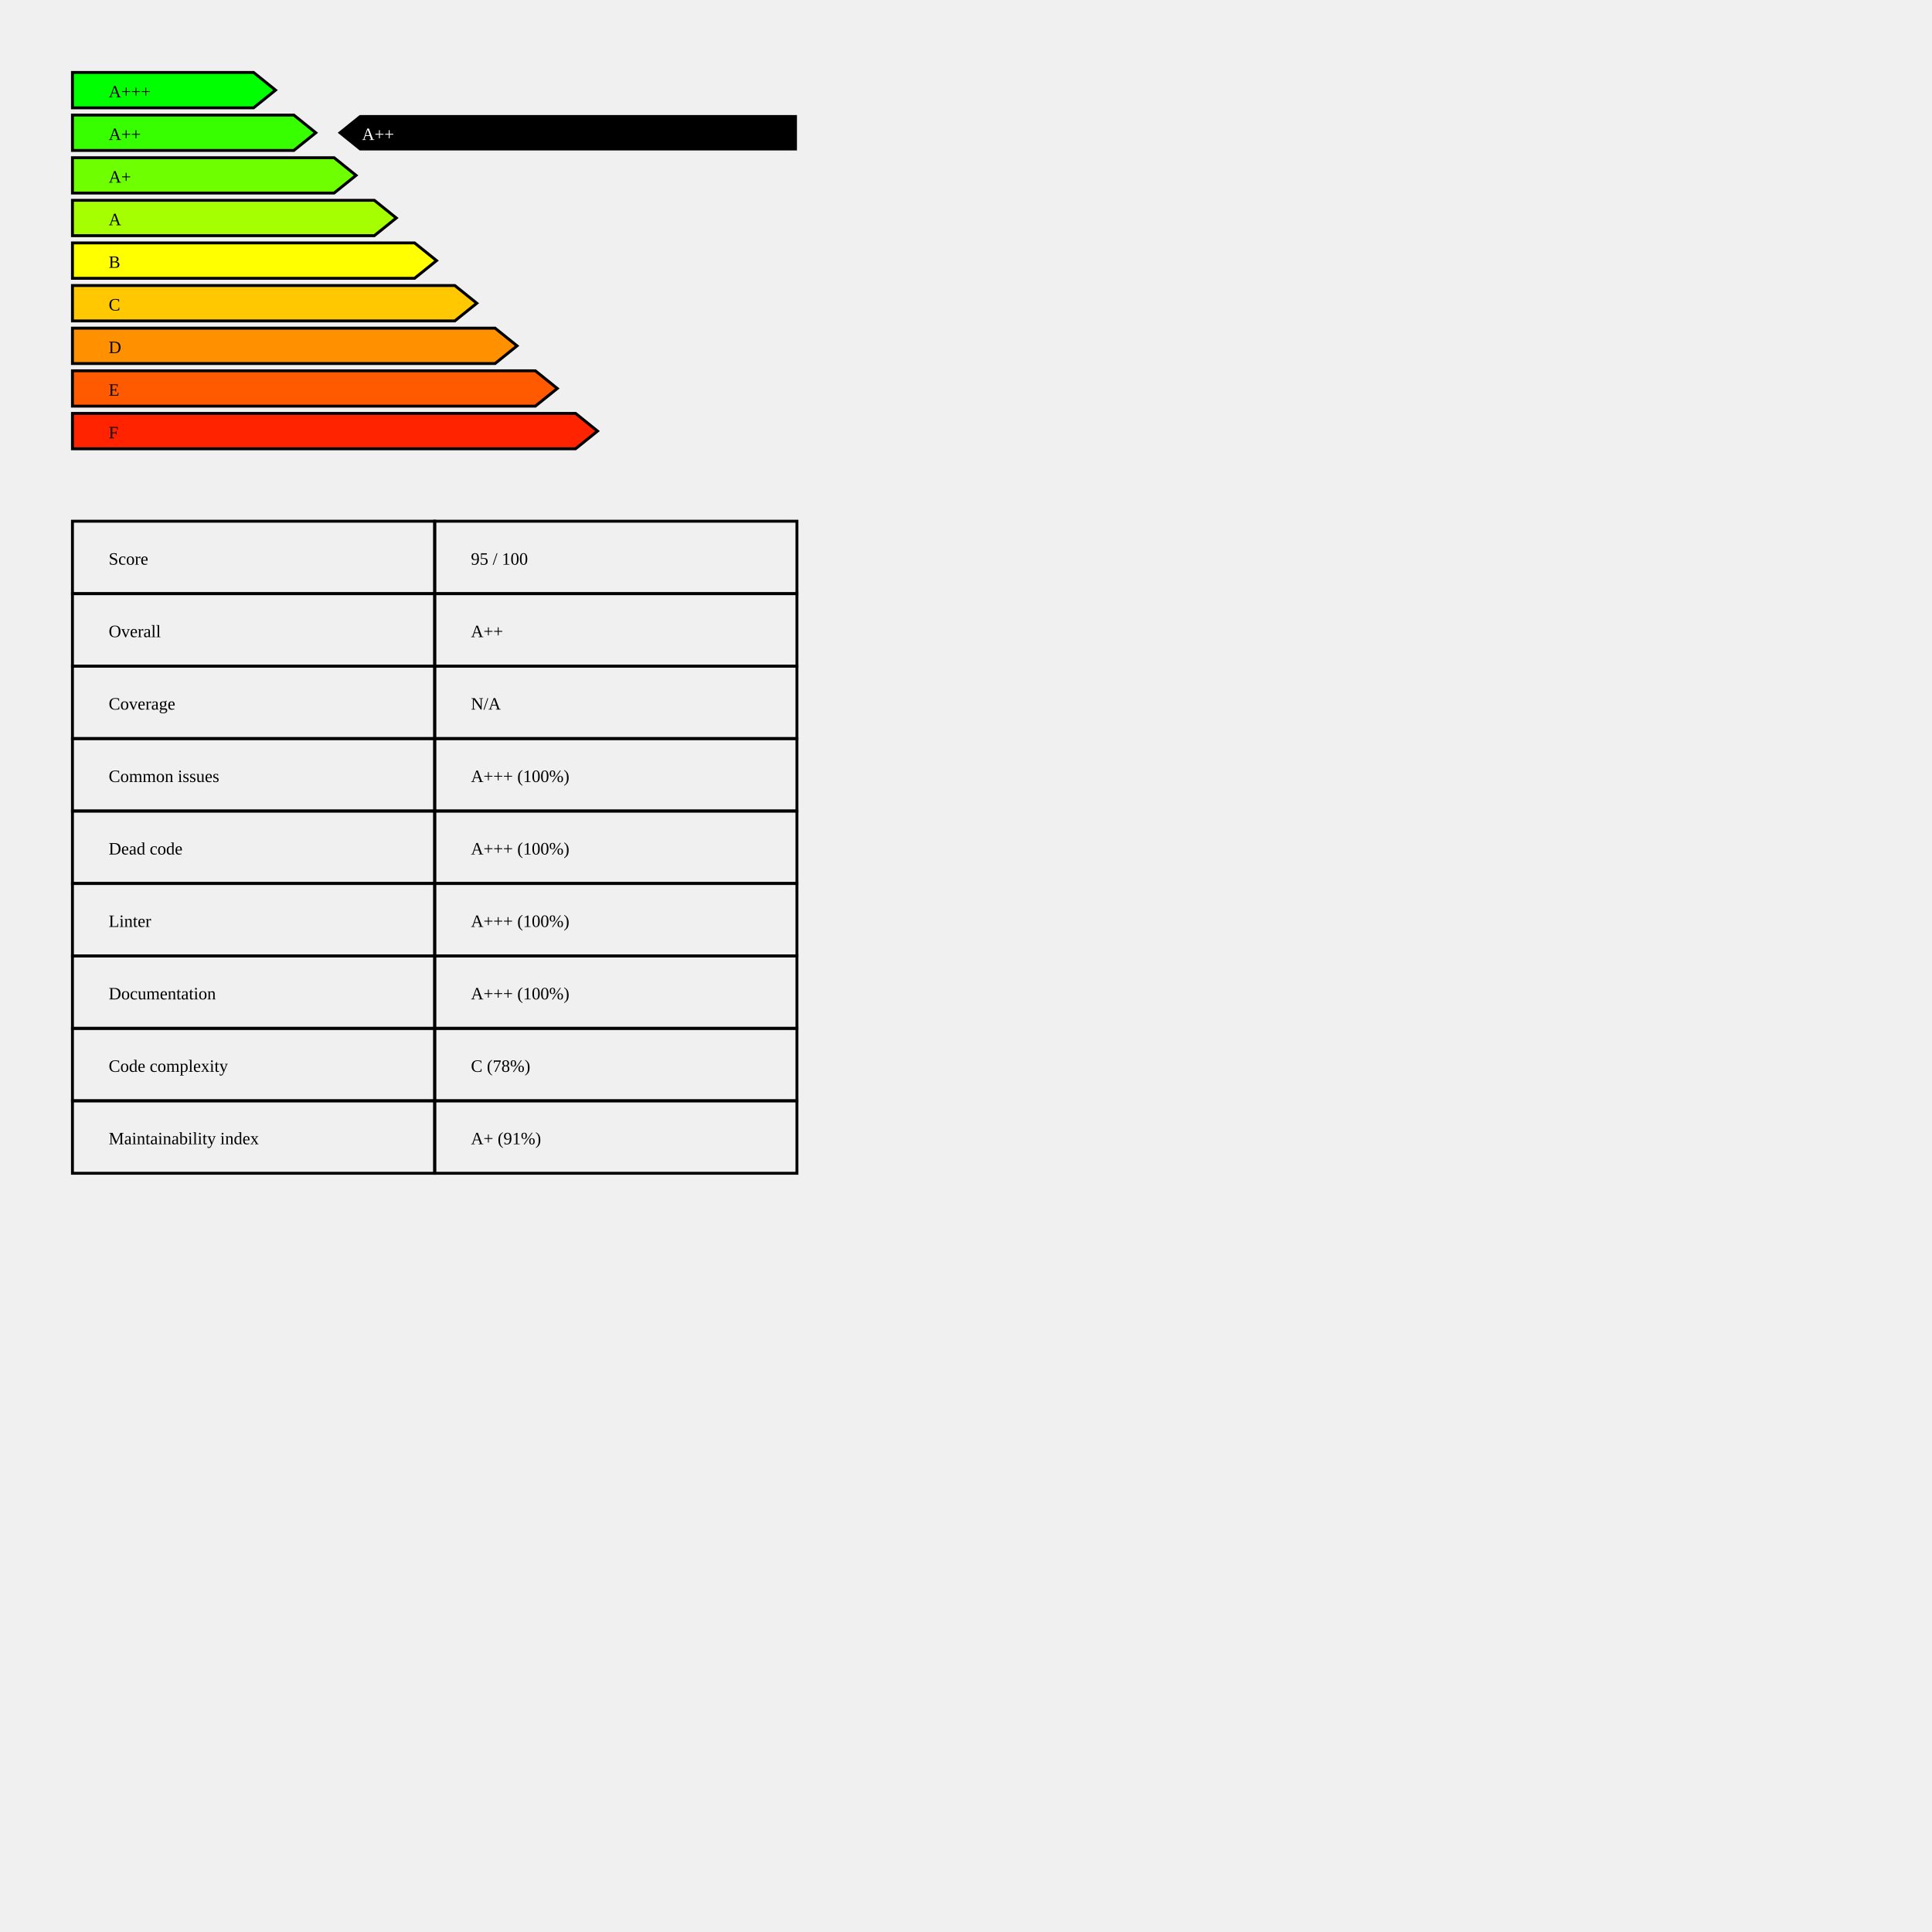
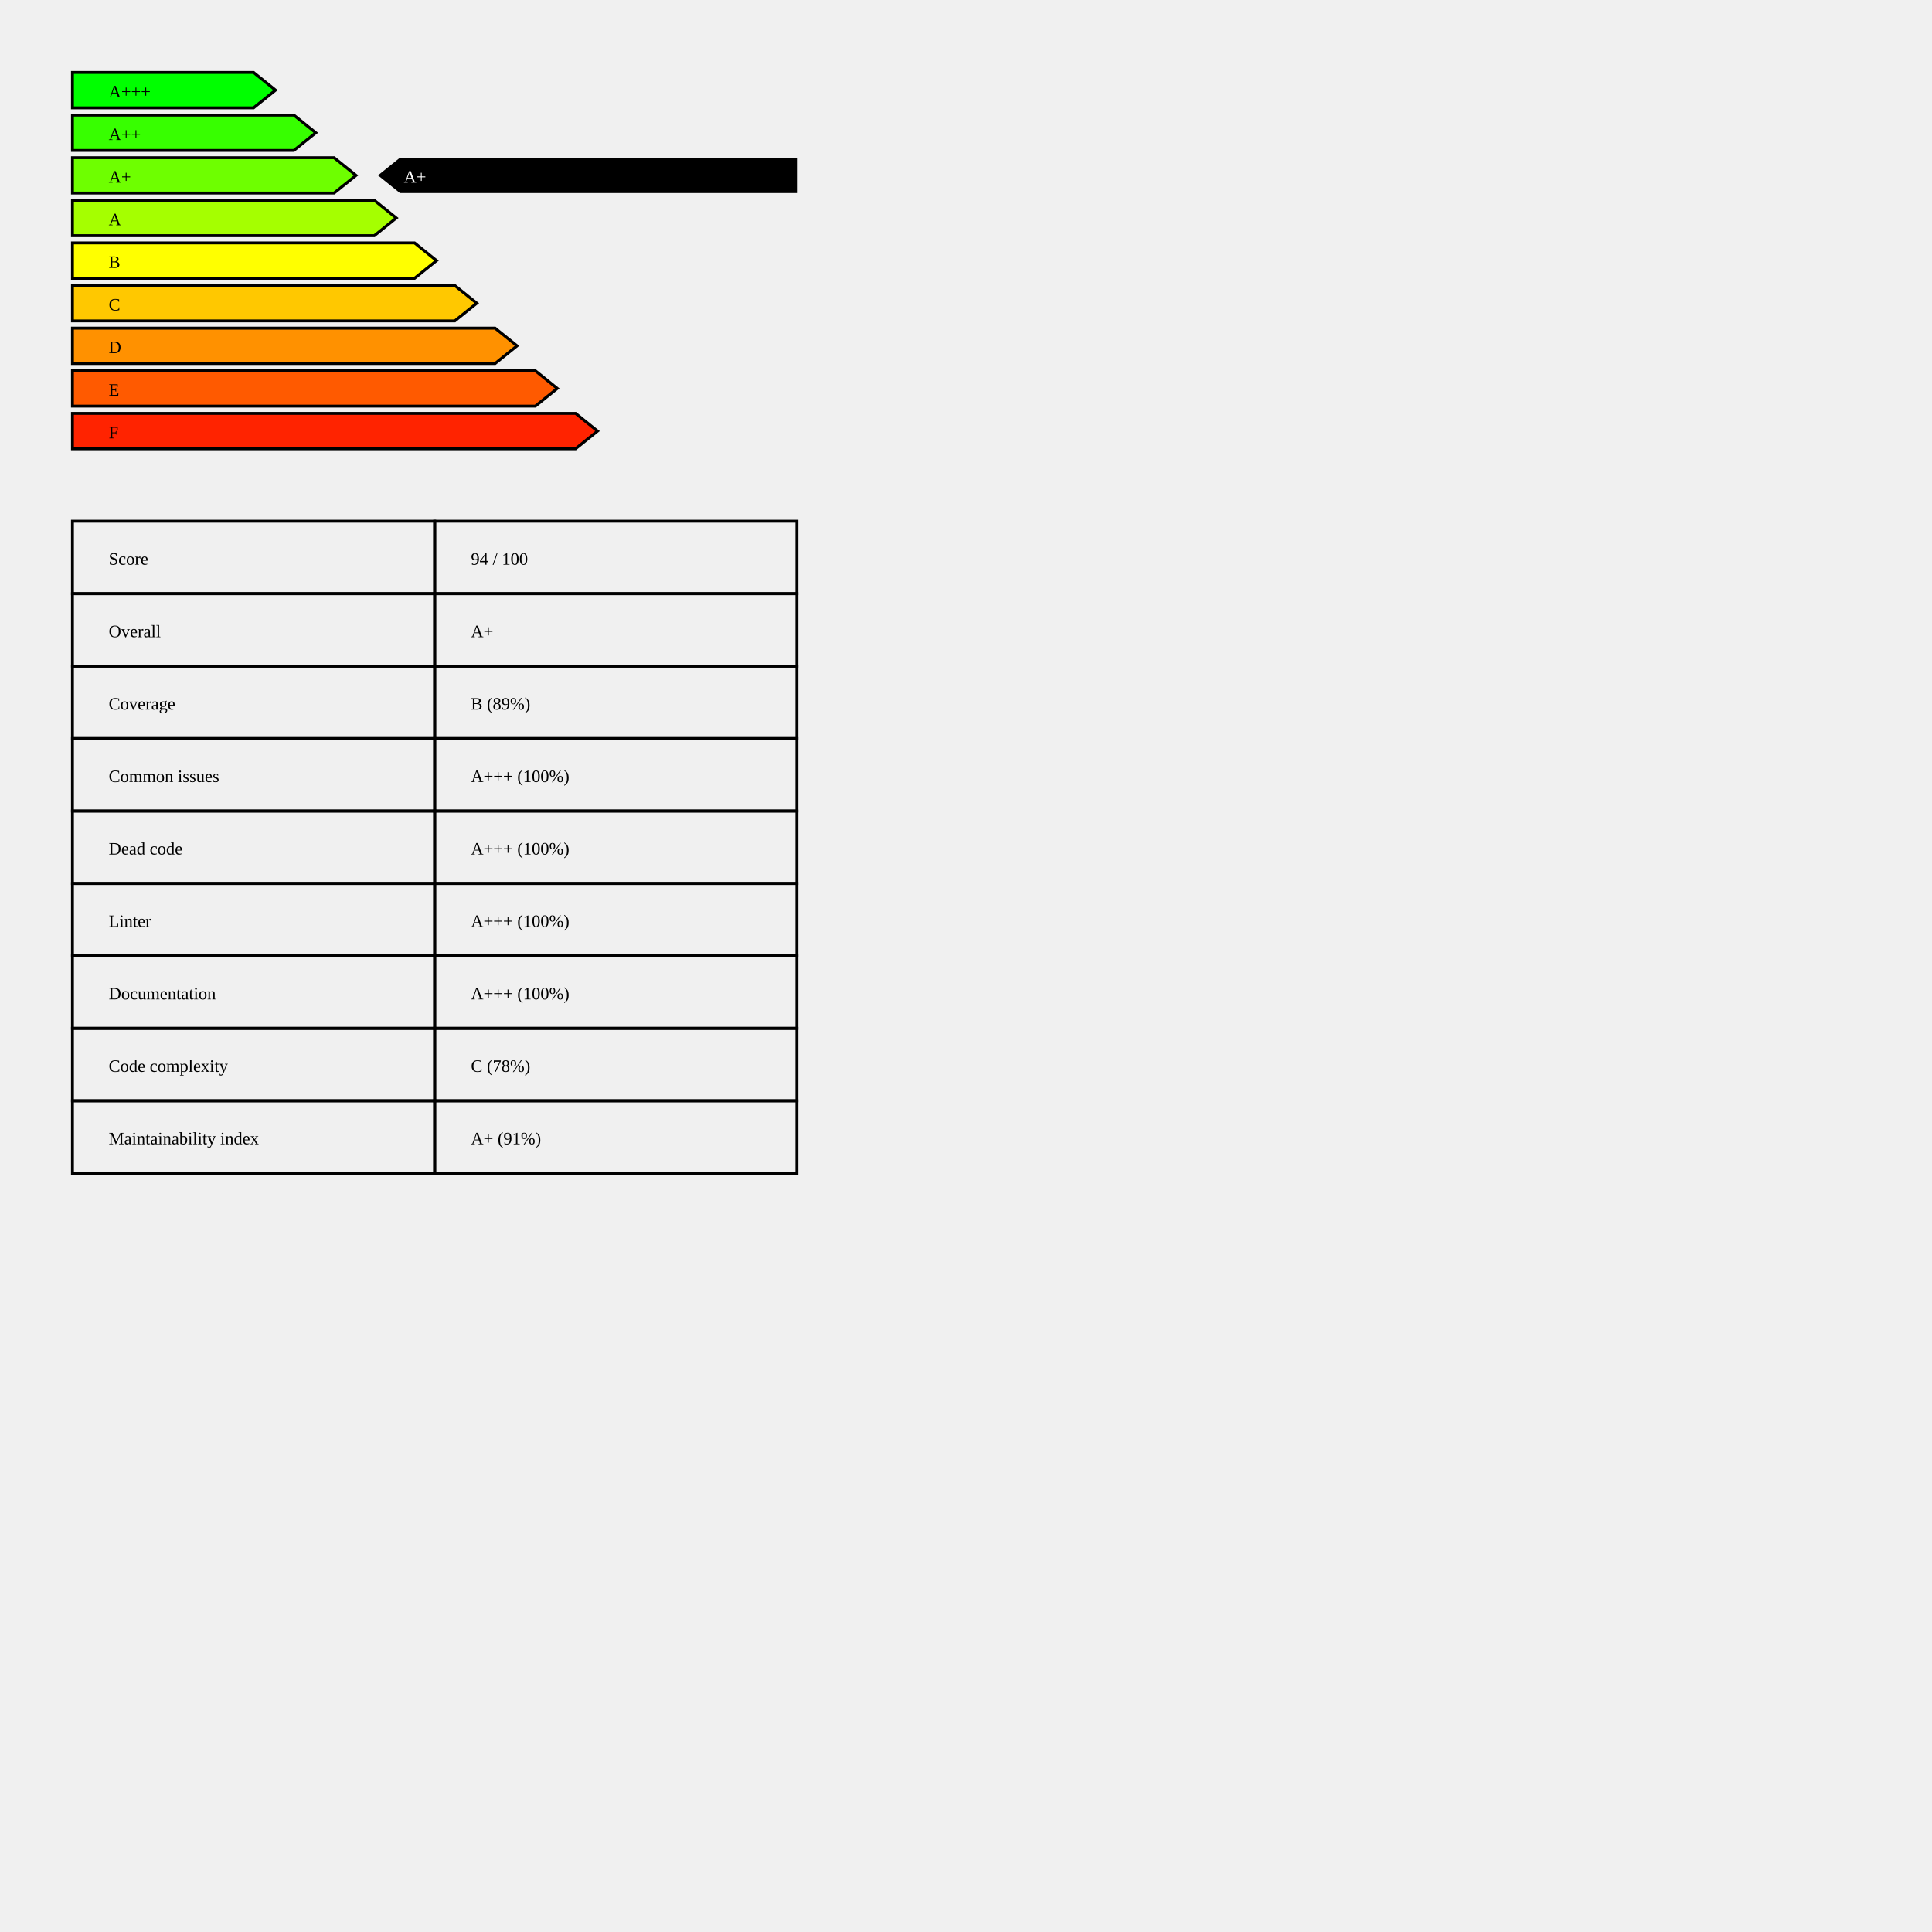
<svg xmlns="http://www.w3.org/2000/svg" baseProfile="full" height="1000pt" version="1.1" width="1000pt">
  <defs />
  <polygon points="50,50.0 175.0,50.0 190.152,62.206 175.0,74.412 50,74.412 50,50.0" style="fill:rgb(0 255 0);stroke:black;stroke-width:2;" />
  <text x="75.0" y="67.206">A+++</text>
  <polygon points="50,79.412 202.778,79.412 217.929,91.618 202.778,103.824 50,103.824 50,79.412" style="fill:rgb(55 255 0);stroke:black;stroke-width:2;" />
  <text x="75.0" y="96.618">A++</text>
  <polygon points="50,108.824 230.556,108.824 245.707,121.029 230.556,133.235 50,133.235 50,108.824" style="fill:rgb(110 255 0);stroke:black;stroke-width:2;" />
  <text x="75.0" y="126.029">A+</text>
  <polygon points="50,138.235 258.333,138.235 273.485,150.441 258.333,162.647 50,162.647 50,138.235" style="fill:rgb(165 255 0);stroke:black;stroke-width:2;" />
  <text x="75.0" y="155.441">A</text>
  <polygon points="50,167.647 286.111,167.647 301.263,179.853 286.111,192.059 50,192.059 50,167.647" style="fill:rgb(255 255 0);stroke:black;stroke-width:2;" />
  <text x="75.0" y="184.853">B</text>
  <polygon points="50,197.059 313.889,197.059 329.04,209.265 313.889,221.471 50,221.471 50,197.059" style="fill:rgb(255 200 0);stroke:black;stroke-width:2;" />
  <text x="75.0" y="214.265">C</text>
  <polygon points="50,226.471 341.667,226.471 356.818,238.676 341.667,250.882 50,250.882 50,226.471" style="fill:rgb(255 145 0);stroke:black;stroke-width:2;" />
  <text x="75.0" y="243.676">D</text>
  <polygon points="50,255.882 369.444,255.882 384.596,268.088 369.444,280.294 50,280.294 50,255.882" style="fill:rgb(255 90 0);stroke:black;stroke-width:2;" />
  <text x="75.0" y="273.088">E</text>
  <polygon points="50,285.294 397.222,285.294 412.374,297.5 397.222,309.706 50,309.706 50,285.294" style="fill:rgb(255 35 0);stroke:black;stroke-width:2;" />
  <text x="75.0" y="302.5">F</text>
-   <polygon points="248.232,79.412 233.081,91.618 248.232,103.824 550,103.824 550,79.412" style="fill:black;" />
-   <text fill="white" x="249.798" y="96.618">A++</text>
+   <polygon points="276.01,108.824 260.859,121.029 276.01,133.235 550,133.235 550,108.824" style="fill:black;" />
+   <text fill="white" x="278.687" y="126.029">A+</text>
  <text x="75.0" y="389.706">Score</text>
-   <text x="325.0" y="389.706">95 / 100</text>
+   <text x="325.0" y="389.706">94 / 100</text>
  <polygon points="50,359.706 300,359.706 300,409.706 50,409.706 50,359.706" style="fill:none; stroke:black;stroke-width:2;" />
  <polygon points="300,359.706 550,359.706 550,409.706 300,409.706 300,359.706" style="fill:none; stroke:black;stroke-width:2;" />
  <text x="75.0" y="439.706">Overall</text>
-   <text x="325.0" y="439.706">A++</text>
+   <text x="325.0" y="439.706">A+</text>
  <polygon points="50,409.706 300,409.706 300,459.706 50,459.706 50,409.706" style="fill:none; stroke:black;stroke-width:2;" />
  <polygon points="300,409.706 550,409.706 550,459.706 300,459.706 300,409.706" style="fill:none; stroke:black;stroke-width:2;" />
  <text x="75.0" y="489.706">Coverage</text>
-   <text x="325.0" y="489.706">N/A</text>
+   <text x="325.0" y="489.706">B  (89%)</text>
  <polygon points="50,459.706 300,459.706 300,509.706 50,509.706 50,459.706" style="fill:none; stroke:black;stroke-width:2;" />
  <polygon points="300,459.706 550,459.706 550,509.706 300,509.706 300,459.706" style="fill:none; stroke:black;stroke-width:2;" />
  <text x="75.0" y="539.706">Common issues</text>
  <text x="325.0" y="539.706">A+++  (100%)</text>
  <polygon points="50,509.706 300,509.706 300,559.706 50,559.706 50,509.706" style="fill:none; stroke:black;stroke-width:2;" />
  <polygon points="300,509.706 550,509.706 550,559.706 300,559.706 300,509.706" style="fill:none; stroke:black;stroke-width:2;" />
  <text x="75.0" y="589.706">Dead code</text>
  <text x="325.0" y="589.706">A+++  (100%)</text>
  <polygon points="50,559.706 300,559.706 300,609.706 50,609.706 50,559.706" style="fill:none; stroke:black;stroke-width:2;" />
  <polygon points="300,559.706 550,559.706 550,609.706 300,609.706 300,559.706" style="fill:none; stroke:black;stroke-width:2;" />
  <text x="75.0" y="639.706">Linter</text>
  <text x="325.0" y="639.706">A+++  (100%)</text>
  <polygon points="50,609.706 300,609.706 300,659.706 50,659.706 50,609.706" style="fill:none; stroke:black;stroke-width:2;" />
  <polygon points="300,609.706 550,609.706 550,659.706 300,659.706 300,609.706" style="fill:none; stroke:black;stroke-width:2;" />
  <text x="75.0" y="689.706">Documentation</text>
  <text x="325.0" y="689.706">A+++  (100%)</text>
  <polygon points="50,659.706 300,659.706 300,709.706 50,709.706 50,659.706" style="fill:none; stroke:black;stroke-width:2;" />
  <polygon points="300,659.706 550,659.706 550,709.706 300,709.706 300,659.706" style="fill:none; stroke:black;stroke-width:2;" />
  <text x="75.0" y="739.706">Code complexity</text>
  <text x="325.0" y="739.706">C  (78%)</text>
  <polygon points="50,709.706 300,709.706 300,759.706 50,759.706 50,709.706" style="fill:none; stroke:black;stroke-width:2;" />
  <polygon points="300,709.706 550,709.706 550,759.706 300,759.706 300,709.706" style="fill:none; stroke:black;stroke-width:2;" />
  <text x="75.0" y="789.706">Maintainability index</text>
  <text x="325.0" y="789.706">A+  (91%)</text>
  <polygon points="50,759.706 300,759.706 300,809.706 50,809.706 50,759.706" style="fill:none; stroke:black;stroke-width:2;" />
  <polygon points="300,759.706 550,759.706 550,809.706 300,809.706 300,759.706" style="fill:none; stroke:black;stroke-width:2;" />
</svg>
